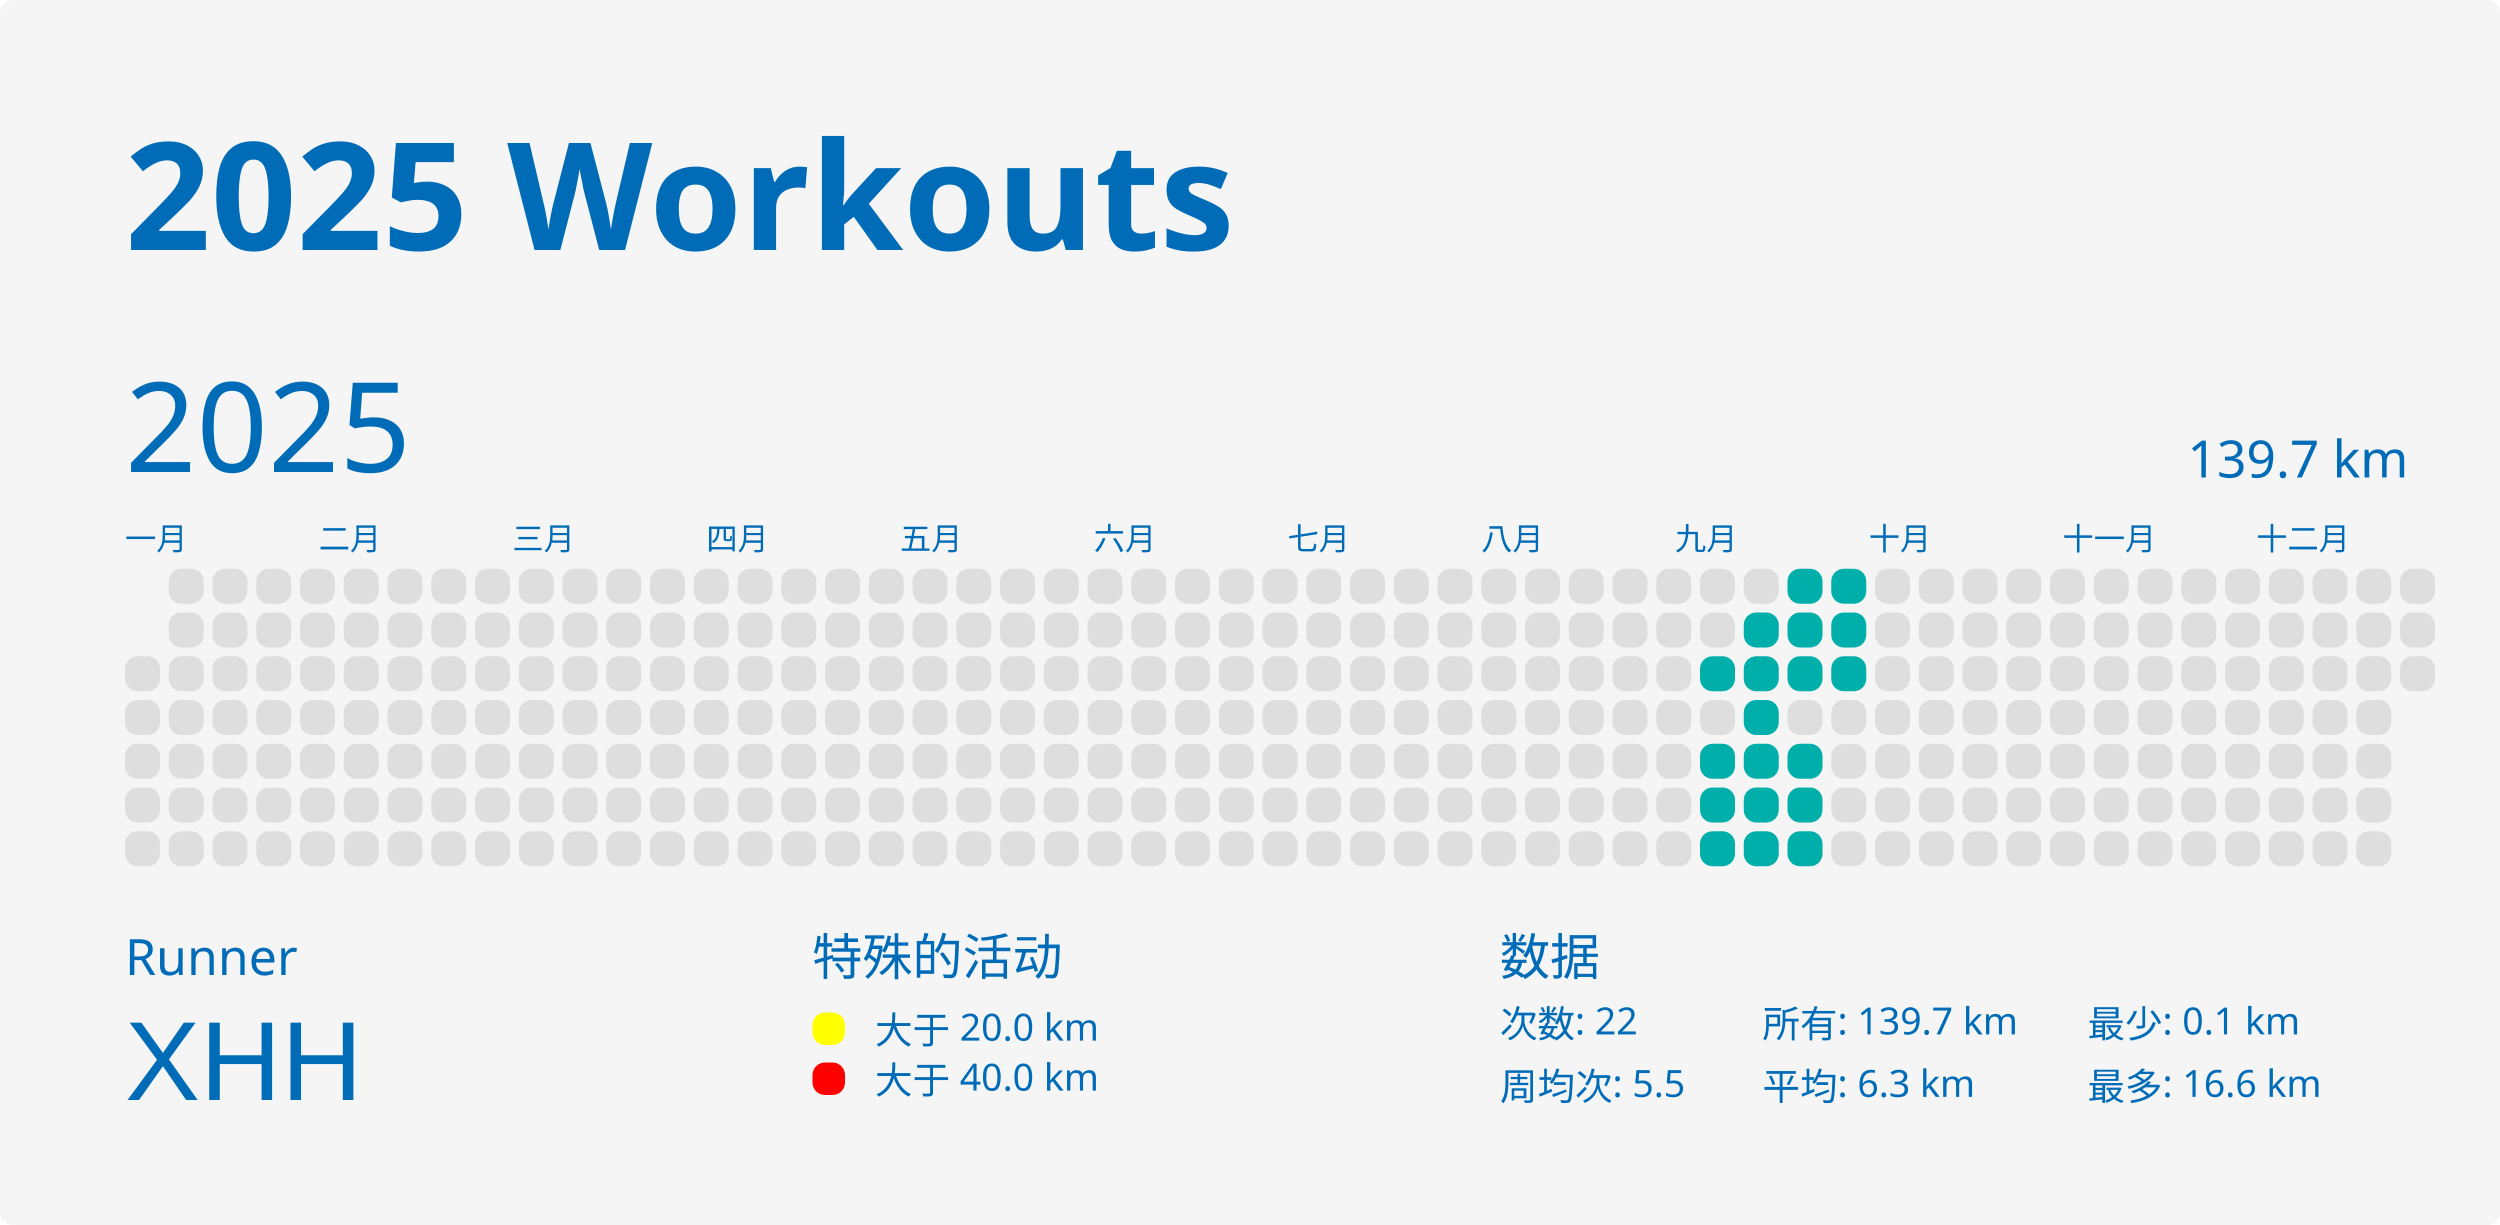
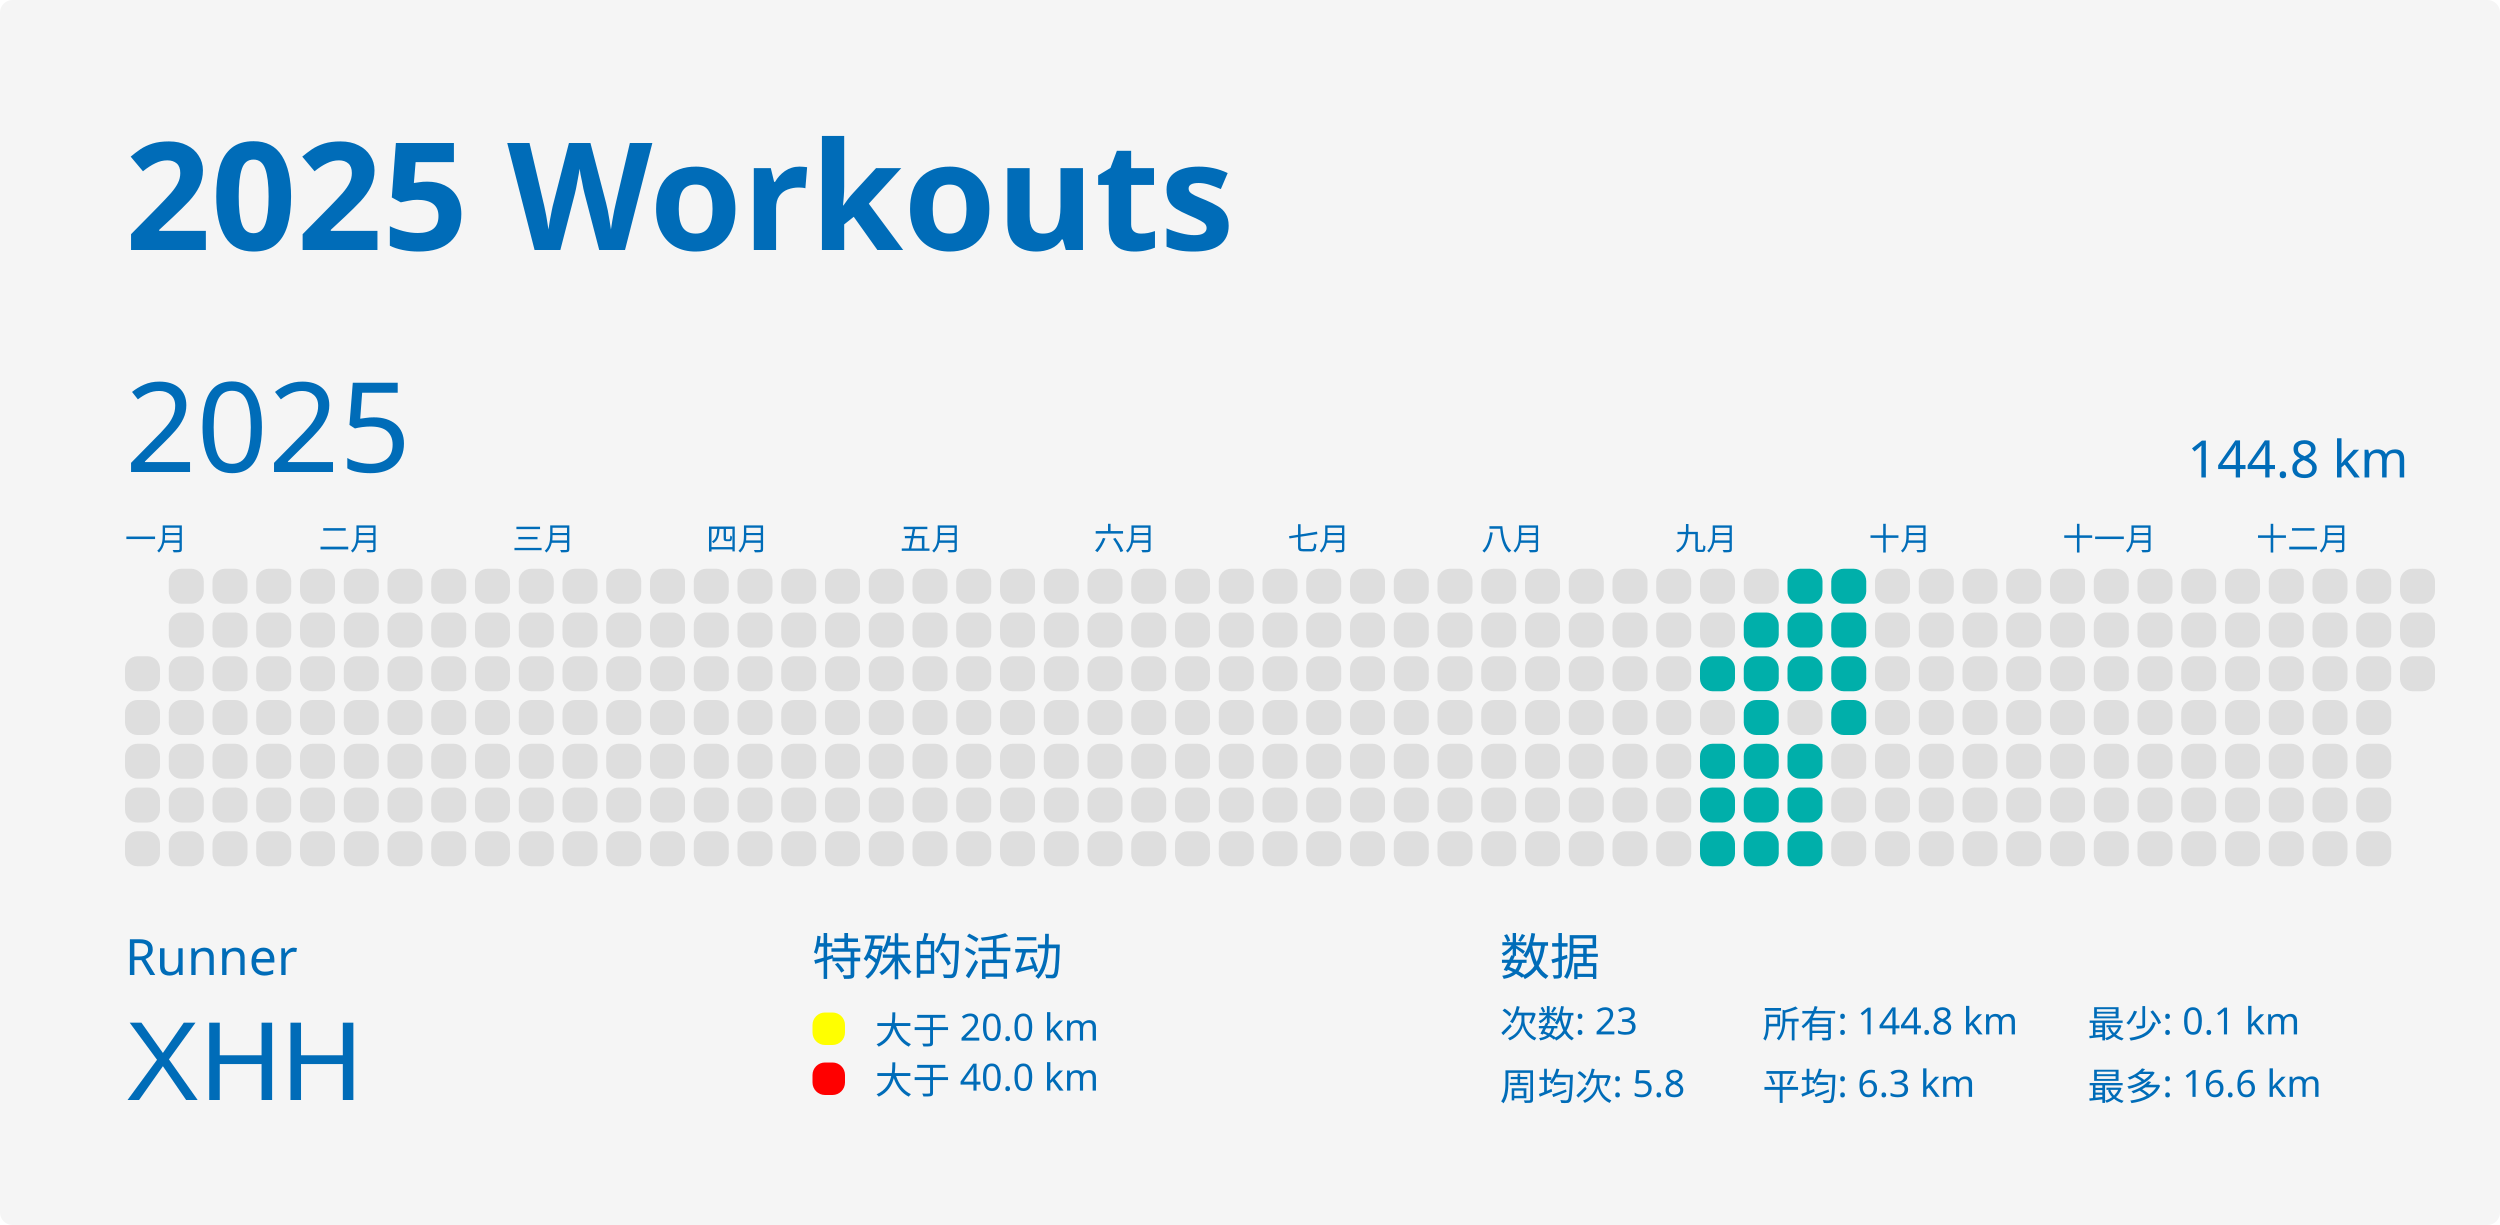
<svg xmlns="http://www.w3.org/2000/svg" baseProfile="full" height="98mm" version="1.1" viewBox="0,0,200,98" width="200mm">
  <defs />
  <rect fill="#f5f5f5" height="98" rx="1" ry="1" width="200" x="0" y="0" />
  <text fill="#006cb8" style="font-size:12px; font-family:MGI-Regular; font-weight:bold;" x="10" y="20">2025 Workouts</text>
  <text fill="#006cb8" style="font-size:4px; font-family:MGI-Regular" x="10" y="78">Runner</text>
  <text fill="#006cb8" style="font-size:9px; font-family:Arial" x="10" y="88">XHH</text>
  <text fill="#006cb8" style="font-size:4px; font-family:MGI-Regular" x="65" y="78">特殊的活动</text>
  <rect fill="yellow" height="2.6" rx="1" ry="1" width="2.6" x="65" y="81" />
  <text fill="#006cb8" style="font-size:3px; font-family:MGI-Regular" x="70" y="83.5">大于 20.0 km</text>
  <rect fill="red" height="2.6" rx="1" ry="1" width="2.6" x="65" y="85" />
  <text fill="#006cb8" style="font-size:3px; font-family:MGI-Regular" x="70" y="87.5">大于 40.0 km</text>
  <text fill="#006cb8" style="font-size:4px; font-family:MGI-Regular" x="120" y="78">数据</text>
-   <text fill="#006cb8" style="font-size:3px; font-family:MGI-Regular" x="120" y="83">次数: 22</text>
-   <text fill="#006cb8" style="font-size:3px; font-family:MGI-Regular" x="120" y="88">周均次: 5.5</text>
-   <text fill="#006cb8" style="font-size:3px; font-family:MGI-Regular" x="141" y="83">所有: 139.7 km</text>
+   <text fill="#006cb8" style="font-size:3px; font-family:MGI-Regular" x="120" y="83">次数: 23</text>
+   <text fill="#006cb8" style="font-size:3px; font-family:MGI-Regular" x="120" y="88">周均次: 5.8</text>
+   <text fill="#006cb8" style="font-size:3px; font-family:MGI-Regular" x="141" y="83">所有: 144.8 km</text>
  <text fill="#006cb8" style="font-size:3px; font-family:MGI-Regular" x="141" y="88">平均: 6.3 km</text>
  <text fill="#006cb8" style="font-size:3px; font-family:MGI-Regular" x="167" y="83">最少: 0.1 km</text>
  <text fill="#006cb8" style="font-size:3px; font-family:MGI-Regular" x="167" y="88">最多: 16.6 km</text>
  <text dominant-baseline="hanging" fill="#006cb8" style="font-size:10.0px; font-family:MGI-Regular;" x="10" y="30">2025</text>
-   <text dominant-baseline="hanging" fill="#006cb8" style="font-size:4.125px; font-family:MGI-Regular;" x="175" y="35">139.7 km</text>
+   <text dominant-baseline="hanging" fill="#006cb8" style="font-size:4.125px; font-family:MGI-Regular;" x="175" y="35">144.8 km</text>
  <text fill="#006cb8" style="font-size:2.5px; font-family:MGI-Regular" x="10.0" y="44">一月</text>
  <text fill="#006cb8" style="font-size:2.5px; font-family:MGI-Regular" x="25.5" y="44">二月</text>
  <text fill="#006cb8" style="font-size:2.5px; font-family:MGI-Regular" x="41.0" y="44">三月</text>
  <text fill="#006cb8" style="font-size:2.5px; font-family:MGI-Regular" x="56.5" y="44">四月</text>
  <text fill="#006cb8" style="font-size:2.5px; font-family:MGI-Regular" x="72.0" y="44">五月</text>
  <text fill="#006cb8" style="font-size:2.5px; font-family:MGI-Regular" x="87.5" y="44">六月</text>
  <text fill="#006cb8" style="font-size:2.5px; font-family:MGI-Regular" x="103.0" y="44">七月</text>
  <text fill="#006cb8" style="font-size:2.5px; font-family:MGI-Regular" x="118.5" y="44">八月</text>
  <text fill="#006cb8" style="font-size:2.5px; font-family:MGI-Regular" x="134.0" y="44">九月</text>
  <text fill="#006cb8" style="font-size:2.5px; font-family:MGI-Regular" x="149.5" y="44">十月</text>
  <text fill="#006cb8" style="font-size:2.5px; font-family:MGI-Regular" x="165.0" y="44">十一月</text>
  <text fill="#006cb8" style="font-size:2.5px; font-family:MGI-Regular" x="180.5" y="44">十二月</text>
  <rect fill="#dedede" height="2.8" rx="1" ry="1" width="2.8" x="10.0" y="52.5" />
  <rect fill="#dedede" height="2.8" rx="1" ry="1" width="2.8" x="10.0" y="56.0" />
  <rect fill="#dedede" height="2.8" rx="1" ry="1" width="2.8" x="10.0" y="59.5" />
  <rect fill="#dedede" height="2.8" rx="1" ry="1" width="2.8" x="10.0" y="63.0" />
  <rect fill="#dedede" height="2.8" rx="1" ry="1" width="2.8" x="10.0" y="66.5" />
  <rect fill="#dedede" height="2.8" rx="1" ry="1" width="2.8" x="13.5" y="45.5" />
  <rect fill="#dedede" height="2.8" rx="1" ry="1" width="2.8" x="13.5" y="49.0" />
  <rect fill="#dedede" height="2.8" rx="1" ry="1" width="2.8" x="13.5" y="52.5" />
  <rect fill="#dedede" height="2.8" rx="1" ry="1" width="2.8" x="13.5" y="56.0" />
  <rect fill="#dedede" height="2.8" rx="1" ry="1" width="2.8" x="13.5" y="59.5" />
  <rect fill="#dedede" height="2.8" rx="1" ry="1" width="2.8" x="13.5" y="63.0" />
  <rect fill="#dedede" height="2.8" rx="1" ry="1" width="2.8" x="13.5" y="66.5" />
  <rect fill="#dedede" height="2.8" rx="1" ry="1" width="2.8" x="17.0" y="45.5" />
  <rect fill="#dedede" height="2.8" rx="1" ry="1" width="2.8" x="17.0" y="49.0" />
  <rect fill="#dedede" height="2.8" rx="1" ry="1" width="2.8" x="17.0" y="52.5" />
  <rect fill="#dedede" height="2.8" rx="1" ry="1" width="2.8" x="17.0" y="56.0" />
  <rect fill="#dedede" height="2.8" rx="1" ry="1" width="2.8" x="17.0" y="59.5" />
  <rect fill="#dedede" height="2.8" rx="1" ry="1" width="2.8" x="17.0" y="63.0" />
  <rect fill="#dedede" height="2.8" rx="1" ry="1" width="2.8" x="17.0" y="66.5" />
  <rect fill="#dedede" height="2.8" rx="1" ry="1" width="2.8" x="20.5" y="45.5" />
  <rect fill="#dedede" height="2.8" rx="1" ry="1" width="2.8" x="20.5" y="49.0" />
  <rect fill="#dedede" height="2.8" rx="1" ry="1" width="2.8" x="20.5" y="52.5" />
  <rect fill="#dedede" height="2.8" rx="1" ry="1" width="2.8" x="20.5" y="56.0" />
  <rect fill="#dedede" height="2.8" rx="1" ry="1" width="2.8" x="20.5" y="59.5" />
  <rect fill="#dedede" height="2.8" rx="1" ry="1" width="2.8" x="20.5" y="63.0" />
  <rect fill="#dedede" height="2.8" rx="1" ry="1" width="2.8" x="20.5" y="66.5" />
  <rect fill="#dedede" height="2.8" rx="1" ry="1" width="2.8" x="24.0" y="45.5" />
  <rect fill="#dedede" height="2.8" rx="1" ry="1" width="2.8" x="24.0" y="49.0" />
  <rect fill="#dedede" height="2.8" rx="1" ry="1" width="2.8" x="24.0" y="52.5" />
  <rect fill="#dedede" height="2.8" rx="1" ry="1" width="2.8" x="24.0" y="56.0" />
  <rect fill="#dedede" height="2.8" rx="1" ry="1" width="2.8" x="24.0" y="59.5" />
  <rect fill="#dedede" height="2.8" rx="1" ry="1" width="2.8" x="24.0" y="63.0" />
  <rect fill="#dedede" height="2.8" rx="1" ry="1" width="2.8" x="24.0" y="66.5" />
  <rect fill="#dedede" height="2.8" rx="1" ry="1" width="2.8" x="27.5" y="45.5" />
  <rect fill="#dedede" height="2.8" rx="1" ry="1" width="2.8" x="27.5" y="49.0" />
  <rect fill="#dedede" height="2.8" rx="1" ry="1" width="2.8" x="27.5" y="52.5" />
  <rect fill="#dedede" height="2.8" rx="1" ry="1" width="2.8" x="27.5" y="56.0" />
  <rect fill="#dedede" height="2.8" rx="1" ry="1" width="2.8" x="27.5" y="59.5" />
  <rect fill="#dedede" height="2.8" rx="1" ry="1" width="2.8" x="27.5" y="63.0" />
  <rect fill="#dedede" height="2.8" rx="1" ry="1" width="2.8" x="27.5" y="66.5" />
  <rect fill="#dedede" height="2.8" rx="1" ry="1" width="2.8" x="31.0" y="45.5" />
  <rect fill="#dedede" height="2.8" rx="1" ry="1" width="2.8" x="31.0" y="49.0" />
  <rect fill="#dedede" height="2.8" rx="1" ry="1" width="2.8" x="31.0" y="52.5" />
  <rect fill="#dedede" height="2.8" rx="1" ry="1" width="2.8" x="31.0" y="56.0" />
  <rect fill="#dedede" height="2.8" rx="1" ry="1" width="2.8" x="31.0" y="59.5" />
  <rect fill="#dedede" height="2.8" rx="1" ry="1" width="2.8" x="31.0" y="63.0" />
  <rect fill="#dedede" height="2.8" rx="1" ry="1" width="2.8" x="31.0" y="66.5" />
  <rect fill="#dedede" height="2.8" rx="1" ry="1" width="2.8" x="34.5" y="45.5" />
  <rect fill="#dedede" height="2.8" rx="1" ry="1" width="2.8" x="34.5" y="49.0" />
  <rect fill="#dedede" height="2.8" rx="1" ry="1" width="2.8" x="34.5" y="52.5" />
  <rect fill="#dedede" height="2.8" rx="1" ry="1" width="2.8" x="34.5" y="56.0" />
  <rect fill="#dedede" height="2.8" rx="1" ry="1" width="2.8" x="34.5" y="59.5" />
  <rect fill="#dedede" height="2.8" rx="1" ry="1" width="2.8" x="34.5" y="63.0" />
  <rect fill="#dedede" height="2.8" rx="1" ry="1" width="2.8" x="34.5" y="66.5" />
  <rect fill="#dedede" height="2.8" rx="1" ry="1" width="2.8" x="38.0" y="45.5" />
  <rect fill="#dedede" height="2.8" rx="1" ry="1" width="2.8" x="38.0" y="49.0" />
  <rect fill="#dedede" height="2.8" rx="1" ry="1" width="2.8" x="38.0" y="52.5" />
  <rect fill="#dedede" height="2.8" rx="1" ry="1" width="2.8" x="38.0" y="56.0" />
  <rect fill="#dedede" height="2.8" rx="1" ry="1" width="2.8" x="38.0" y="59.5" />
  <rect fill="#dedede" height="2.8" rx="1" ry="1" width="2.8" x="38.0" y="63.0" />
  <rect fill="#dedede" height="2.8" rx="1" ry="1" width="2.8" x="38.0" y="66.5" />
  <rect fill="#dedede" height="2.8" rx="1" ry="1" width="2.8" x="41.5" y="45.5" />
  <rect fill="#dedede" height="2.8" rx="1" ry="1" width="2.8" x="41.5" y="49.0" />
  <rect fill="#dedede" height="2.8" rx="1" ry="1" width="2.8" x="41.5" y="52.5" />
  <rect fill="#dedede" height="2.8" rx="1" ry="1" width="2.8" x="41.5" y="56.0" />
  <rect fill="#dedede" height="2.8" rx="1" ry="1" width="2.8" x="41.5" y="59.5" />
  <rect fill="#dedede" height="2.8" rx="1" ry="1" width="2.8" x="41.5" y="63.0" />
  <rect fill="#dedede" height="2.8" rx="1" ry="1" width="2.8" x="41.5" y="66.5" />
  <rect fill="#dedede" height="2.8" rx="1" ry="1" width="2.8" x="45.0" y="45.5" />
  <rect fill="#dedede" height="2.8" rx="1" ry="1" width="2.8" x="45.0" y="49.0" />
  <rect fill="#dedede" height="2.8" rx="1" ry="1" width="2.8" x="45.0" y="52.5" />
  <rect fill="#dedede" height="2.8" rx="1" ry="1" width="2.8" x="45.0" y="56.0" />
  <rect fill="#dedede" height="2.8" rx="1" ry="1" width="2.8" x="45.0" y="59.5" />
  <rect fill="#dedede" height="2.8" rx="1" ry="1" width="2.8" x="45.0" y="63.0" />
  <rect fill="#dedede" height="2.8" rx="1" ry="1" width="2.8" x="45.0" y="66.5" />
  <rect fill="#dedede" height="2.8" rx="1" ry="1" width="2.8" x="48.5" y="45.5" />
  <rect fill="#dedede" height="2.8" rx="1" ry="1" width="2.8" x="48.5" y="49.0" />
  <rect fill="#dedede" height="2.8" rx="1" ry="1" width="2.8" x="48.5" y="52.5" />
  <rect fill="#dedede" height="2.8" rx="1" ry="1" width="2.8" x="48.5" y="56.0" />
  <rect fill="#dedede" height="2.8" rx="1" ry="1" width="2.8" x="48.5" y="59.5" />
  <rect fill="#dedede" height="2.8" rx="1" ry="1" width="2.8" x="48.5" y="63.0" />
  <rect fill="#dedede" height="2.8" rx="1" ry="1" width="2.8" x="48.5" y="66.5" />
  <rect fill="#dedede" height="2.8" rx="1" ry="1" width="2.8" x="52.0" y="45.5" />
  <rect fill="#dedede" height="2.8" rx="1" ry="1" width="2.8" x="52.0" y="49.0" />
  <rect fill="#dedede" height="2.8" rx="1" ry="1" width="2.8" x="52.0" y="52.5" />
  <rect fill="#dedede" height="2.8" rx="1" ry="1" width="2.8" x="52.0" y="56.0" />
  <rect fill="#dedede" height="2.8" rx="1" ry="1" width="2.8" x="52.0" y="59.5" />
  <rect fill="#dedede" height="2.8" rx="1" ry="1" width="2.8" x="52.0" y="63.0" />
  <rect fill="#dedede" height="2.8" rx="1" ry="1" width="2.8" x="52.0" y="66.5" />
  <rect fill="#dedede" height="2.8" rx="1" ry="1" width="2.8" x="55.5" y="45.5" />
  <rect fill="#dedede" height="2.8" rx="1" ry="1" width="2.8" x="55.5" y="49.0" />
  <rect fill="#dedede" height="2.8" rx="1" ry="1" width="2.8" x="55.5" y="52.5" />
  <rect fill="#dedede" height="2.8" rx="1" ry="1" width="2.8" x="55.5" y="56.0" />
  <rect fill="#dedede" height="2.8" rx="1" ry="1" width="2.8" x="55.5" y="59.5" />
  <rect fill="#dedede" height="2.8" rx="1" ry="1" width="2.8" x="55.5" y="63.0" />
  <rect fill="#dedede" height="2.8" rx="1" ry="1" width="2.8" x="55.5" y="66.5" />
  <rect fill="#dedede" height="2.8" rx="1" ry="1" width="2.8" x="59.0" y="45.5" />
  <rect fill="#dedede" height="2.8" rx="1" ry="1" width="2.8" x="59.0" y="49.0" />
  <rect fill="#dedede" height="2.8" rx="1" ry="1" width="2.8" x="59.0" y="52.5" />
  <rect fill="#dedede" height="2.8" rx="1" ry="1" width="2.8" x="59.0" y="56.0" />
  <rect fill="#dedede" height="2.8" rx="1" ry="1" width="2.8" x="59.0" y="59.5" />
  <rect fill="#dedede" height="2.8" rx="1" ry="1" width="2.8" x="59.0" y="63.0" />
  <rect fill="#dedede" height="2.8" rx="1" ry="1" width="2.8" x="59.0" y="66.5" />
  <rect fill="#dedede" height="2.8" rx="1" ry="1" width="2.8" x="62.5" y="45.5" />
  <rect fill="#dedede" height="2.8" rx="1" ry="1" width="2.8" x="62.5" y="49.0" />
  <rect fill="#dedede" height="2.8" rx="1" ry="1" width="2.8" x="62.5" y="52.5" />
  <rect fill="#dedede" height="2.8" rx="1" ry="1" width="2.8" x="62.5" y="56.0" />
  <rect fill="#dedede" height="2.8" rx="1" ry="1" width="2.8" x="62.5" y="59.5" />
  <rect fill="#dedede" height="2.8" rx="1" ry="1" width="2.8" x="62.5" y="63.0" />
  <rect fill="#dedede" height="2.8" rx="1" ry="1" width="2.8" x="62.5" y="66.5" />
  <rect fill="#dedede" height="2.8" rx="1" ry="1" width="2.8" x="66.0" y="45.5" />
  <rect fill="#dedede" height="2.8" rx="1" ry="1" width="2.8" x="66.0" y="49.0" />
  <rect fill="#dedede" height="2.8" rx="1" ry="1" width="2.8" x="66.0" y="52.5" />
  <rect fill="#dedede" height="2.8" rx="1" ry="1" width="2.8" x="66.0" y="56.0" />
  <rect fill="#dedede" height="2.8" rx="1" ry="1" width="2.8" x="66.0" y="59.5" />
  <rect fill="#dedede" height="2.8" rx="1" ry="1" width="2.8" x="66.0" y="63.0" />
  <rect fill="#dedede" height="2.8" rx="1" ry="1" width="2.8" x="66.0" y="66.5" />
  <rect fill="#dedede" height="2.8" rx="1" ry="1" width="2.8" x="69.5" y="45.5" />
  <rect fill="#dedede" height="2.8" rx="1" ry="1" width="2.8" x="69.5" y="49.0" />
  <rect fill="#dedede" height="2.8" rx="1" ry="1" width="2.8" x="69.5" y="52.5" />
  <rect fill="#dedede" height="2.8" rx="1" ry="1" width="2.8" x="69.5" y="56.0" />
  <rect fill="#dedede" height="2.8" rx="1" ry="1" width="2.8" x="69.5" y="59.5" />
  <rect fill="#dedede" height="2.8" rx="1" ry="1" width="2.8" x="69.5" y="63.0" />
  <rect fill="#dedede" height="2.8" rx="1" ry="1" width="2.8" x="69.5" y="66.5" />
  <rect fill="#dedede" height="2.8" rx="1" ry="1" width="2.8" x="73.0" y="45.5" />
  <rect fill="#dedede" height="2.8" rx="1" ry="1" width="2.8" x="73.0" y="49.0" />
  <rect fill="#dedede" height="2.8" rx="1" ry="1" width="2.8" x="73.0" y="52.5" />
  <rect fill="#dedede" height="2.8" rx="1" ry="1" width="2.8" x="73.0" y="56.0" />
  <rect fill="#dedede" height="2.8" rx="1" ry="1" width="2.8" x="73.0" y="59.5" />
  <rect fill="#dedede" height="2.8" rx="1" ry="1" width="2.8" x="73.0" y="63.0" />
  <rect fill="#dedede" height="2.8" rx="1" ry="1" width="2.8" x="73.0" y="66.5" />
  <rect fill="#dedede" height="2.8" rx="1" ry="1" width="2.8" x="76.5" y="45.5" />
  <rect fill="#dedede" height="2.8" rx="1" ry="1" width="2.8" x="76.5" y="49.0" />
  <rect fill="#dedede" height="2.8" rx="1" ry="1" width="2.8" x="76.5" y="52.5" />
  <rect fill="#dedede" height="2.8" rx="1" ry="1" width="2.8" x="76.5" y="56.0" />
  <rect fill="#dedede" height="2.8" rx="1" ry="1" width="2.8" x="76.5" y="59.5" />
  <rect fill="#dedede" height="2.8" rx="1" ry="1" width="2.8" x="76.5" y="63.0" />
  <rect fill="#dedede" height="2.8" rx="1" ry="1" width="2.8" x="76.5" y="66.5" />
  <rect fill="#dedede" height="2.8" rx="1" ry="1" width="2.8" x="80.0" y="45.5" />
  <rect fill="#dedede" height="2.8" rx="1" ry="1" width="2.8" x="80.0" y="49.0" />
  <rect fill="#dedede" height="2.8" rx="1" ry="1" width="2.8" x="80.0" y="52.5" />
  <rect fill="#dedede" height="2.8" rx="1" ry="1" width="2.8" x="80.0" y="56.0" />
  <rect fill="#dedede" height="2.8" rx="1" ry="1" width="2.8" x="80.0" y="59.5" />
  <rect fill="#dedede" height="2.8" rx="1" ry="1" width="2.8" x="80.0" y="63.0" />
  <rect fill="#dedede" height="2.8" rx="1" ry="1" width="2.8" x="80.0" y="66.5" />
  <rect fill="#dedede" height="2.8" rx="1" ry="1" width="2.8" x="83.5" y="45.5" />
  <rect fill="#dedede" height="2.8" rx="1" ry="1" width="2.8" x="83.5" y="49.0" />
  <rect fill="#dedede" height="2.8" rx="1" ry="1" width="2.8" x="83.5" y="52.5" />
  <rect fill="#dedede" height="2.8" rx="1" ry="1" width="2.8" x="83.5" y="56.0" />
  <rect fill="#dedede" height="2.8" rx="1" ry="1" width="2.8" x="83.5" y="59.5" />
  <rect fill="#dedede" height="2.8" rx="1" ry="1" width="2.8" x="83.5" y="63.0" />
  <rect fill="#dedede" height="2.8" rx="1" ry="1" width="2.8" x="83.5" y="66.5" />
  <rect fill="#dedede" height="2.8" rx="1" ry="1" width="2.8" x="87.0" y="45.5" />
  <rect fill="#dedede" height="2.8" rx="1" ry="1" width="2.8" x="87.0" y="49.0" />
  <rect fill="#dedede" height="2.8" rx="1" ry="1" width="2.8" x="87.0" y="52.5" />
  <rect fill="#dedede" height="2.8" rx="1" ry="1" width="2.8" x="87.0" y="56.0" />
  <rect fill="#dedede" height="2.8" rx="1" ry="1" width="2.8" x="87.0" y="59.5" />
  <rect fill="#dedede" height="2.8" rx="1" ry="1" width="2.8" x="87.0" y="63.0" />
  <rect fill="#dedede" height="2.8" rx="1" ry="1" width="2.8" x="87.0" y="66.5" />
  <rect fill="#dedede" height="2.8" rx="1" ry="1" width="2.8" x="90.5" y="45.5" />
  <rect fill="#dedede" height="2.8" rx="1" ry="1" width="2.8" x="90.5" y="49.0" />
  <rect fill="#dedede" height="2.8" rx="1" ry="1" width="2.8" x="90.5" y="52.5" />
  <rect fill="#dedede" height="2.8" rx="1" ry="1" width="2.8" x="90.5" y="56.0" />
  <rect fill="#dedede" height="2.8" rx="1" ry="1" width="2.8" x="90.5" y="59.5" />
  <rect fill="#dedede" height="2.8" rx="1" ry="1" width="2.8" x="90.5" y="63.0" />
  <rect fill="#dedede" height="2.8" rx="1" ry="1" width="2.8" x="90.5" y="66.5" />
  <rect fill="#dedede" height="2.8" rx="1" ry="1" width="2.8" x="94.0" y="45.5" />
  <rect fill="#dedede" height="2.8" rx="1" ry="1" width="2.8" x="94.0" y="49.0" />
  <rect fill="#dedede" height="2.8" rx="1" ry="1" width="2.8" x="94.0" y="52.5" />
  <rect fill="#dedede" height="2.8" rx="1" ry="1" width="2.8" x="94.0" y="56.0" />
  <rect fill="#dedede" height="2.8" rx="1" ry="1" width="2.8" x="94.0" y="59.5" />
  <rect fill="#dedede" height="2.8" rx="1" ry="1" width="2.8" x="94.0" y="63.0" />
  <rect fill="#dedede" height="2.8" rx="1" ry="1" width="2.8" x="94.0" y="66.5" />
  <rect fill="#dedede" height="2.8" rx="1" ry="1" width="2.8" x="97.5" y="45.5" />
  <rect fill="#dedede" height="2.8" rx="1" ry="1" width="2.8" x="97.5" y="49.0" />
  <rect fill="#dedede" height="2.8" rx="1" ry="1" width="2.8" x="97.5" y="52.5" />
  <rect fill="#dedede" height="2.8" rx="1" ry="1" width="2.8" x="97.5" y="56.0" />
  <rect fill="#dedede" height="2.8" rx="1" ry="1" width="2.8" x="97.5" y="59.5" />
  <rect fill="#dedede" height="2.8" rx="1" ry="1" width="2.8" x="97.5" y="63.0" />
  <rect fill="#dedede" height="2.8" rx="1" ry="1" width="2.8" x="97.5" y="66.5" />
  <rect fill="#dedede" height="2.8" rx="1" ry="1" width="2.8" x="101.0" y="45.5" />
  <rect fill="#dedede" height="2.8" rx="1" ry="1" width="2.8" x="101.0" y="49.0" />
  <rect fill="#dedede" height="2.8" rx="1" ry="1" width="2.8" x="101.0" y="52.5" />
  <rect fill="#dedede" height="2.8" rx="1" ry="1" width="2.8" x="101.0" y="56.0" />
  <rect fill="#dedede" height="2.8" rx="1" ry="1" width="2.8" x="101.0" y="59.5" />
  <rect fill="#dedede" height="2.8" rx="1" ry="1" width="2.8" x="101.0" y="63.0" />
  <rect fill="#dedede" height="2.8" rx="1" ry="1" width="2.8" x="101.0" y="66.5" />
  <rect fill="#dedede" height="2.8" rx="1" ry="1" width="2.8" x="104.5" y="45.5" />
  <rect fill="#dedede" height="2.8" rx="1" ry="1" width="2.8" x="104.5" y="49.0" />
  <rect fill="#dedede" height="2.8" rx="1" ry="1" width="2.8" x="104.5" y="52.5" />
  <rect fill="#dedede" height="2.8" rx="1" ry="1" width="2.8" x="104.5" y="56.0" />
  <rect fill="#dedede" height="2.8" rx="1" ry="1" width="2.8" x="104.5" y="59.5" />
  <rect fill="#dedede" height="2.8" rx="1" ry="1" width="2.8" x="104.5" y="63.0" />
  <rect fill="#dedede" height="2.8" rx="1" ry="1" width="2.8" x="104.5" y="66.5" />
  <rect fill="#dedede" height="2.8" rx="1" ry="1" width="2.8" x="108.0" y="45.5" />
  <rect fill="#dedede" height="2.8" rx="1" ry="1" width="2.8" x="108.0" y="49.0" />
  <rect fill="#dedede" height="2.8" rx="1" ry="1" width="2.8" x="108.0" y="52.5" />
  <rect fill="#dedede" height="2.8" rx="1" ry="1" width="2.8" x="108.0" y="56.0" />
  <rect fill="#dedede" height="2.8" rx="1" ry="1" width="2.8" x="108.0" y="59.5" />
  <rect fill="#dedede" height="2.8" rx="1" ry="1" width="2.8" x="108.0" y="63.0" />
  <rect fill="#dedede" height="2.8" rx="1" ry="1" width="2.8" x="108.0" y="66.5" />
  <rect fill="#dedede" height="2.8" rx="1" ry="1" width="2.8" x="111.5" y="45.5" />
  <rect fill="#dedede" height="2.8" rx="1" ry="1" width="2.8" x="111.5" y="49.0" />
  <rect fill="#dedede" height="2.8" rx="1" ry="1" width="2.8" x="111.5" y="52.5" />
  <rect fill="#dedede" height="2.8" rx="1" ry="1" width="2.8" x="111.5" y="56.0" />
  <rect fill="#dedede" height="2.8" rx="1" ry="1" width="2.8" x="111.5" y="59.5" />
  <rect fill="#dedede" height="2.8" rx="1" ry="1" width="2.8" x="111.5" y="63.0" />
  <rect fill="#dedede" height="2.8" rx="1" ry="1" width="2.8" x="111.5" y="66.5" />
  <rect fill="#dedede" height="2.8" rx="1" ry="1" width="2.8" x="115.0" y="45.5" />
  <rect fill="#dedede" height="2.8" rx="1" ry="1" width="2.8" x="115.0" y="49.0" />
  <rect fill="#dedede" height="2.8" rx="1" ry="1" width="2.8" x="115.0" y="52.5" />
  <rect fill="#dedede" height="2.8" rx="1" ry="1" width="2.8" x="115.0" y="56.0" />
  <rect fill="#dedede" height="2.8" rx="1" ry="1" width="2.8" x="115.0" y="59.5" />
  <rect fill="#dedede" height="2.8" rx="1" ry="1" width="2.8" x="115.0" y="63.0" />
  <rect fill="#dedede" height="2.8" rx="1" ry="1" width="2.8" x="115.0" y="66.5" />
  <rect fill="#dedede" height="2.8" rx="1" ry="1" width="2.8" x="118.5" y="45.5" />
  <rect fill="#dedede" height="2.8" rx="1" ry="1" width="2.8" x="118.5" y="49.0" />
  <rect fill="#dedede" height="2.8" rx="1" ry="1" width="2.8" x="118.5" y="52.5" />
  <rect fill="#dedede" height="2.8" rx="1" ry="1" width="2.8" x="118.5" y="56.0" />
  <rect fill="#dedede" height="2.8" rx="1" ry="1" width="2.8" x="118.5" y="59.5" />
  <rect fill="#dedede" height="2.8" rx="1" ry="1" width="2.8" x="118.5" y="63.0" />
  <rect fill="#dedede" height="2.8" rx="1" ry="1" width="2.8" x="118.5" y="66.5" />
  <rect fill="#dedede" height="2.8" rx="1" ry="1" width="2.8" x="122.0" y="45.5" />
  <rect fill="#dedede" height="2.8" rx="1" ry="1" width="2.8" x="122.0" y="49.0" />
  <rect fill="#dedede" height="2.8" rx="1" ry="1" width="2.8" x="122.0" y="52.5" />
  <rect fill="#dedede" height="2.8" rx="1" ry="1" width="2.8" x="122.0" y="56.0" />
  <rect fill="#dedede" height="2.8" rx="1" ry="1" width="2.8" x="122.0" y="59.5" />
  <rect fill="#dedede" height="2.8" rx="1" ry="1" width="2.8" x="122.0" y="63.0" />
  <rect fill="#dedede" height="2.8" rx="1" ry="1" width="2.8" x="122.0" y="66.5" />
  <rect fill="#dedede" height="2.8" rx="1" ry="1" width="2.8" x="125.5" y="45.5" />
  <rect fill="#dedede" height="2.8" rx="1" ry="1" width="2.8" x="125.5" y="49.0" />
  <rect fill="#dedede" height="2.8" rx="1" ry="1" width="2.8" x="125.5" y="52.5" />
  <rect fill="#dedede" height="2.8" rx="1" ry="1" width="2.8" x="125.5" y="56.0" />
  <rect fill="#dedede" height="2.8" rx="1" ry="1" width="2.8" x="125.5" y="59.5" />
  <rect fill="#dedede" height="2.8" rx="1" ry="1" width="2.8" x="125.5" y="63.0" />
  <rect fill="#dedede" height="2.8" rx="1" ry="1" width="2.8" x="125.5" y="66.5" />
  <rect fill="#dedede" height="2.8" rx="1" ry="1" width="2.8" x="129.0" y="45.5" />
  <rect fill="#dedede" height="2.8" rx="1" ry="1" width="2.8" x="129.0" y="49.0" />
  <rect fill="#dedede" height="2.8" rx="1" ry="1" width="2.8" x="129.0" y="52.5" />
  <rect fill="#dedede" height="2.8" rx="1" ry="1" width="2.8" x="129.0" y="56.0" />
  <rect fill="#dedede" height="2.8" rx="1" ry="1" width="2.8" x="129.0" y="59.5" />
  <rect fill="#dedede" height="2.8" rx="1" ry="1" width="2.8" x="129.0" y="63.0" />
  <rect fill="#dedede" height="2.8" rx="1" ry="1" width="2.8" x="129.0" y="66.5" />
  <rect fill="#dedede" height="2.8" rx="1" ry="1" width="2.8" x="132.5" y="45.5" />
  <rect fill="#dedede" height="2.8" rx="1" ry="1" width="2.8" x="132.5" y="49.0" />
  <rect fill="#dedede" height="2.8" rx="1" ry="1" width="2.8" x="132.5" y="52.5" />
  <rect fill="#dedede" height="2.8" rx="1" ry="1" width="2.8" x="132.5" y="56.0" />
  <rect fill="#dedede" height="2.8" rx="1" ry="1" width="2.8" x="132.5" y="59.5" />
  <rect fill="#dedede" height="2.8" rx="1" ry="1" width="2.8" x="132.5" y="63.0" />
  <rect fill="#dedede" height="2.8" rx="1" ry="1" width="2.8" x="132.5" y="66.5" />
  <rect fill="#dedede" height="2.8" rx="1" ry="1" width="2.8" x="136.0" y="45.5" />
  <rect fill="#dedede" height="2.8" rx="1" ry="1" width="2.8" x="136.0" y="49.0" />
  <rect fill="#00AFAA" height="2.8" rx="1" ry="1" width="2.8" x="136.0" y="52.5" />
  <rect fill="#dedede" height="2.8" rx="1" ry="1" width="2.8" x="136.0" y="56.0" />
  <rect fill="#00AFAA" height="2.8" rx="1" ry="1" width="2.8" x="136.0" y="59.5" />
  <rect fill="#00AFAA" height="2.8" rx="1" ry="1" width="2.8" x="136.0" y="63.0" />
  <rect fill="#00AFAA" height="2.8" rx="1" ry="1" width="2.8" x="136.0" y="66.5" />
  <rect fill="#dedede" height="2.8" rx="1" ry="1" width="2.8" x="139.5" y="45.5" />
  <rect fill="#00AFAA" height="2.8" rx="1" ry="1" width="2.8" x="139.5" y="49.0" />
  <rect fill="#00AFAA" height="2.8" rx="1" ry="1" width="2.8" x="139.5" y="52.5" />
  <rect fill="#00AFAA" height="2.8" rx="1" ry="1" width="2.8" x="139.5" y="56.0" />
  <rect fill="#00AFAA" height="2.8" rx="1" ry="1" width="2.8" x="139.5" y="59.5" />
  <rect fill="#00AFAA" height="2.8" rx="1" ry="1" width="2.8" x="139.5" y="63.0" />
  <rect fill="#00AFAA" height="2.8" rx="1" ry="1" width="2.8" x="139.5" y="66.5" />
  <rect fill="#00AFAA" height="2.8" rx="1" ry="1" width="2.8" x="143.0" y="45.5" />
  <rect fill="#00AFAA" height="2.8" rx="1" ry="1" width="2.8" x="143.0" y="49.0" />
  <rect fill="#00AFAA" height="2.8" rx="1" ry="1" width="2.8" x="143.0" y="52.5" />
  <rect fill="#dedede" height="2.8" rx="1" ry="1" width="2.8" x="143.0" y="56.0" />
  <rect fill="#00AFAA" height="2.8" rx="1" ry="1" width="2.8" x="143.0" y="59.5" />
  <rect fill="#00AFAA" height="2.8" rx="1" ry="1" width="2.8" x="143.0" y="63.0" />
  <rect fill="#00AFAA" height="2.8" rx="1" ry="1" width="2.8" x="143.0" y="66.5" />
  <rect fill="#00AFAA" height="2.8" rx="1" ry="1" width="2.8" x="146.5" y="45.5" />
  <rect fill="#00AFAA" height="2.8" rx="1" ry="1" width="2.8" x="146.5" y="49.0" />
  <rect fill="#00AFAA" height="2.8" rx="1" ry="1" width="2.8" x="146.5" y="52.5" />
-   <rect fill="#dedede" height="2.8" rx="1" ry="1" width="2.8" x="146.5" y="56.0" />
+   <rect fill="#00AFAA" height="2.8" rx="1" ry="1" width="2.8" x="146.5" y="56.0" />
  <rect fill="#dedede" height="2.8" rx="1" ry="1" width="2.8" x="146.5" y="59.5" />
  <rect fill="#dedede" height="2.8" rx="1" ry="1" width="2.8" x="146.5" y="63.0" />
  <rect fill="#dedede" height="2.8" rx="1" ry="1" width="2.8" x="146.5" y="66.5" />
  <rect fill="#dedede" height="2.8" rx="1" ry="1" width="2.8" x="150.0" y="45.5" />
  <rect fill="#dedede" height="2.8" rx="1" ry="1" width="2.8" x="150.0" y="49.0" />
  <rect fill="#dedede" height="2.8" rx="1" ry="1" width="2.8" x="150.0" y="52.5" />
  <rect fill="#dedede" height="2.8" rx="1" ry="1" width="2.8" x="150.0" y="56.0" />
  <rect fill="#dedede" height="2.8" rx="1" ry="1" width="2.8" x="150.0" y="59.5" />
  <rect fill="#dedede" height="2.8" rx="1" ry="1" width="2.8" x="150.0" y="63.0" />
  <rect fill="#dedede" height="2.8" rx="1" ry="1" width="2.8" x="150.0" y="66.5" />
  <rect fill="#dedede" height="2.8" rx="1" ry="1" width="2.8" x="153.5" y="45.5" />
  <rect fill="#dedede" height="2.8" rx="1" ry="1" width="2.8" x="153.5" y="49.0" />
  <rect fill="#dedede" height="2.8" rx="1" ry="1" width="2.8" x="153.5" y="52.5" />
  <rect fill="#dedede" height="2.8" rx="1" ry="1" width="2.8" x="153.5" y="56.0" />
  <rect fill="#dedede" height="2.8" rx="1" ry="1" width="2.8" x="153.5" y="59.5" />
  <rect fill="#dedede" height="2.8" rx="1" ry="1" width="2.8" x="153.5" y="63.0" />
  <rect fill="#dedede" height="2.8" rx="1" ry="1" width="2.8" x="153.5" y="66.5" />
  <rect fill="#dedede" height="2.8" rx="1" ry="1" width="2.8" x="157.0" y="45.5" />
  <rect fill="#dedede" height="2.8" rx="1" ry="1" width="2.8" x="157.0" y="49.0" />
  <rect fill="#dedede" height="2.8" rx="1" ry="1" width="2.8" x="157.0" y="52.5" />
  <rect fill="#dedede" height="2.8" rx="1" ry="1" width="2.8" x="157.0" y="56.0" />
  <rect fill="#dedede" height="2.8" rx="1" ry="1" width="2.8" x="157.0" y="59.5" />
  <rect fill="#dedede" height="2.8" rx="1" ry="1" width="2.8" x="157.0" y="63.0" />
  <rect fill="#dedede" height="2.8" rx="1" ry="1" width="2.8" x="157.0" y="66.5" />
  <rect fill="#dedede" height="2.8" rx="1" ry="1" width="2.8" x="160.5" y="45.5" />
  <rect fill="#dedede" height="2.8" rx="1" ry="1" width="2.8" x="160.5" y="49.0" />
  <rect fill="#dedede" height="2.8" rx="1" ry="1" width="2.8" x="160.5" y="52.5" />
  <rect fill="#dedede" height="2.8" rx="1" ry="1" width="2.8" x="160.5" y="56.0" />
  <rect fill="#dedede" height="2.8" rx="1" ry="1" width="2.8" x="160.5" y="59.5" />
  <rect fill="#dedede" height="2.8" rx="1" ry="1" width="2.8" x="160.5" y="63.0" />
  <rect fill="#dedede" height="2.8" rx="1" ry="1" width="2.8" x="160.5" y="66.5" />
  <rect fill="#dedede" height="2.8" rx="1" ry="1" width="2.8" x="164.0" y="45.5" />
  <rect fill="#dedede" height="2.8" rx="1" ry="1" width="2.8" x="164.0" y="49.0" />
  <rect fill="#dedede" height="2.8" rx="1" ry="1" width="2.8" x="164.0" y="52.5" />
  <rect fill="#dedede" height="2.8" rx="1" ry="1" width="2.8" x="164.0" y="56.0" />
  <rect fill="#dedede" height="2.8" rx="1" ry="1" width="2.8" x="164.0" y="59.5" />
  <rect fill="#dedede" height="2.8" rx="1" ry="1" width="2.8" x="164.0" y="63.0" />
  <rect fill="#dedede" height="2.8" rx="1" ry="1" width="2.8" x="164.0" y="66.5" />
  <rect fill="#dedede" height="2.8" rx="1" ry="1" width="2.8" x="167.5" y="45.5" />
  <rect fill="#dedede" height="2.8" rx="1" ry="1" width="2.8" x="167.5" y="49.0" />
  <rect fill="#dedede" height="2.8" rx="1" ry="1" width="2.8" x="167.5" y="52.5" />
  <rect fill="#dedede" height="2.8" rx="1" ry="1" width="2.8" x="167.5" y="56.0" />
  <rect fill="#dedede" height="2.8" rx="1" ry="1" width="2.8" x="167.5" y="59.5" />
  <rect fill="#dedede" height="2.8" rx="1" ry="1" width="2.8" x="167.5" y="63.0" />
  <rect fill="#dedede" height="2.8" rx="1" ry="1" width="2.8" x="167.5" y="66.5" />
  <rect fill="#dedede" height="2.8" rx="1" ry="1" width="2.8" x="171.0" y="45.5" />
  <rect fill="#dedede" height="2.8" rx="1" ry="1" width="2.8" x="171.0" y="49.0" />
  <rect fill="#dedede" height="2.8" rx="1" ry="1" width="2.8" x="171.0" y="52.5" />
  <rect fill="#dedede" height="2.8" rx="1" ry="1" width="2.8" x="171.0" y="56.0" />
  <rect fill="#dedede" height="2.8" rx="1" ry="1" width="2.8" x="171.0" y="59.5" />
  <rect fill="#dedede" height="2.8" rx="1" ry="1" width="2.8" x="171.0" y="63.0" />
  <rect fill="#dedede" height="2.8" rx="1" ry="1" width="2.8" x="171.0" y="66.5" />
  <rect fill="#dedede" height="2.8" rx="1" ry="1" width="2.8" x="174.5" y="45.5" />
  <rect fill="#dedede" height="2.8" rx="1" ry="1" width="2.8" x="174.5" y="49.0" />
  <rect fill="#dedede" height="2.8" rx="1" ry="1" width="2.8" x="174.5" y="52.5" />
  <rect fill="#dedede" height="2.8" rx="1" ry="1" width="2.8" x="174.5" y="56.0" />
  <rect fill="#dedede" height="2.8" rx="1" ry="1" width="2.8" x="174.5" y="59.5" />
  <rect fill="#dedede" height="2.8" rx="1" ry="1" width="2.8" x="174.5" y="63.0" />
  <rect fill="#dedede" height="2.8" rx="1" ry="1" width="2.8" x="174.5" y="66.5" />
  <rect fill="#dedede" height="2.8" rx="1" ry="1" width="2.8" x="178.0" y="45.5" />
  <rect fill="#dedede" height="2.8" rx="1" ry="1" width="2.8" x="178.0" y="49.0" />
  <rect fill="#dedede" height="2.8" rx="1" ry="1" width="2.8" x="178.0" y="52.5" />
  <rect fill="#dedede" height="2.8" rx="1" ry="1" width="2.8" x="178.0" y="56.0" />
  <rect fill="#dedede" height="2.8" rx="1" ry="1" width="2.8" x="178.0" y="59.5" />
  <rect fill="#dedede" height="2.8" rx="1" ry="1" width="2.8" x="178.0" y="63.0" />
  <rect fill="#dedede" height="2.8" rx="1" ry="1" width="2.8" x="178.0" y="66.5" />
  <rect fill="#dedede" height="2.8" rx="1" ry="1" width="2.8" x="181.5" y="45.5" />
  <rect fill="#dedede" height="2.8" rx="1" ry="1" width="2.8" x="181.5" y="49.0" />
  <rect fill="#dedede" height="2.8" rx="1" ry="1" width="2.8" x="181.5" y="52.5" />
  <rect fill="#dedede" height="2.8" rx="1" ry="1" width="2.8" x="181.5" y="56.0" />
  <rect fill="#dedede" height="2.8" rx="1" ry="1" width="2.8" x="181.5" y="59.5" />
  <rect fill="#dedede" height="2.8" rx="1" ry="1" width="2.8" x="181.5" y="63.0" />
  <rect fill="#dedede" height="2.8" rx="1" ry="1" width="2.8" x="181.5" y="66.5" />
  <rect fill="#dedede" height="2.8" rx="1" ry="1" width="2.8" x="185.0" y="45.5" />
  <rect fill="#dedede" height="2.8" rx="1" ry="1" width="2.8" x="185.0" y="49.0" />
  <rect fill="#dedede" height="2.8" rx="1" ry="1" width="2.8" x="185.0" y="52.5" />
  <rect fill="#dedede" height="2.8" rx="1" ry="1" width="2.8" x="185.0" y="56.0" />
  <rect fill="#dedede" height="2.8" rx="1" ry="1" width="2.8" x="185.0" y="59.5" />
  <rect fill="#dedede" height="2.8" rx="1" ry="1" width="2.8" x="185.0" y="63.0" />
  <rect fill="#dedede" height="2.8" rx="1" ry="1" width="2.8" x="185.0" y="66.5" />
  <rect fill="#dedede" height="2.8" rx="1" ry="1" width="2.8" x="188.5" y="45.5" />
  <rect fill="#dedede" height="2.8" rx="1" ry="1" width="2.8" x="188.5" y="49.0" />
  <rect fill="#dedede" height="2.8" rx="1" ry="1" width="2.8" x="188.5" y="52.5" />
  <rect fill="#dedede" height="2.8" rx="1" ry="1" width="2.8" x="188.5" y="56.0" />
  <rect fill="#dedede" height="2.8" rx="1" ry="1" width="2.8" x="188.5" y="59.5" />
  <rect fill="#dedede" height="2.8" rx="1" ry="1" width="2.8" x="188.5" y="63.0" />
  <rect fill="#dedede" height="2.8" rx="1" ry="1" width="2.8" x="188.5" y="66.5" />
  <rect fill="#dedede" height="2.8" rx="1" ry="1" width="2.8" x="192.0" y="45.5" />
  <rect fill="#dedede" height="2.8" rx="1" ry="1" width="2.8" x="192.0" y="49.0" />
  <rect fill="#dedede" height="2.8" rx="1" ry="1" width="2.8" x="192.0" y="52.5" />
</svg>
